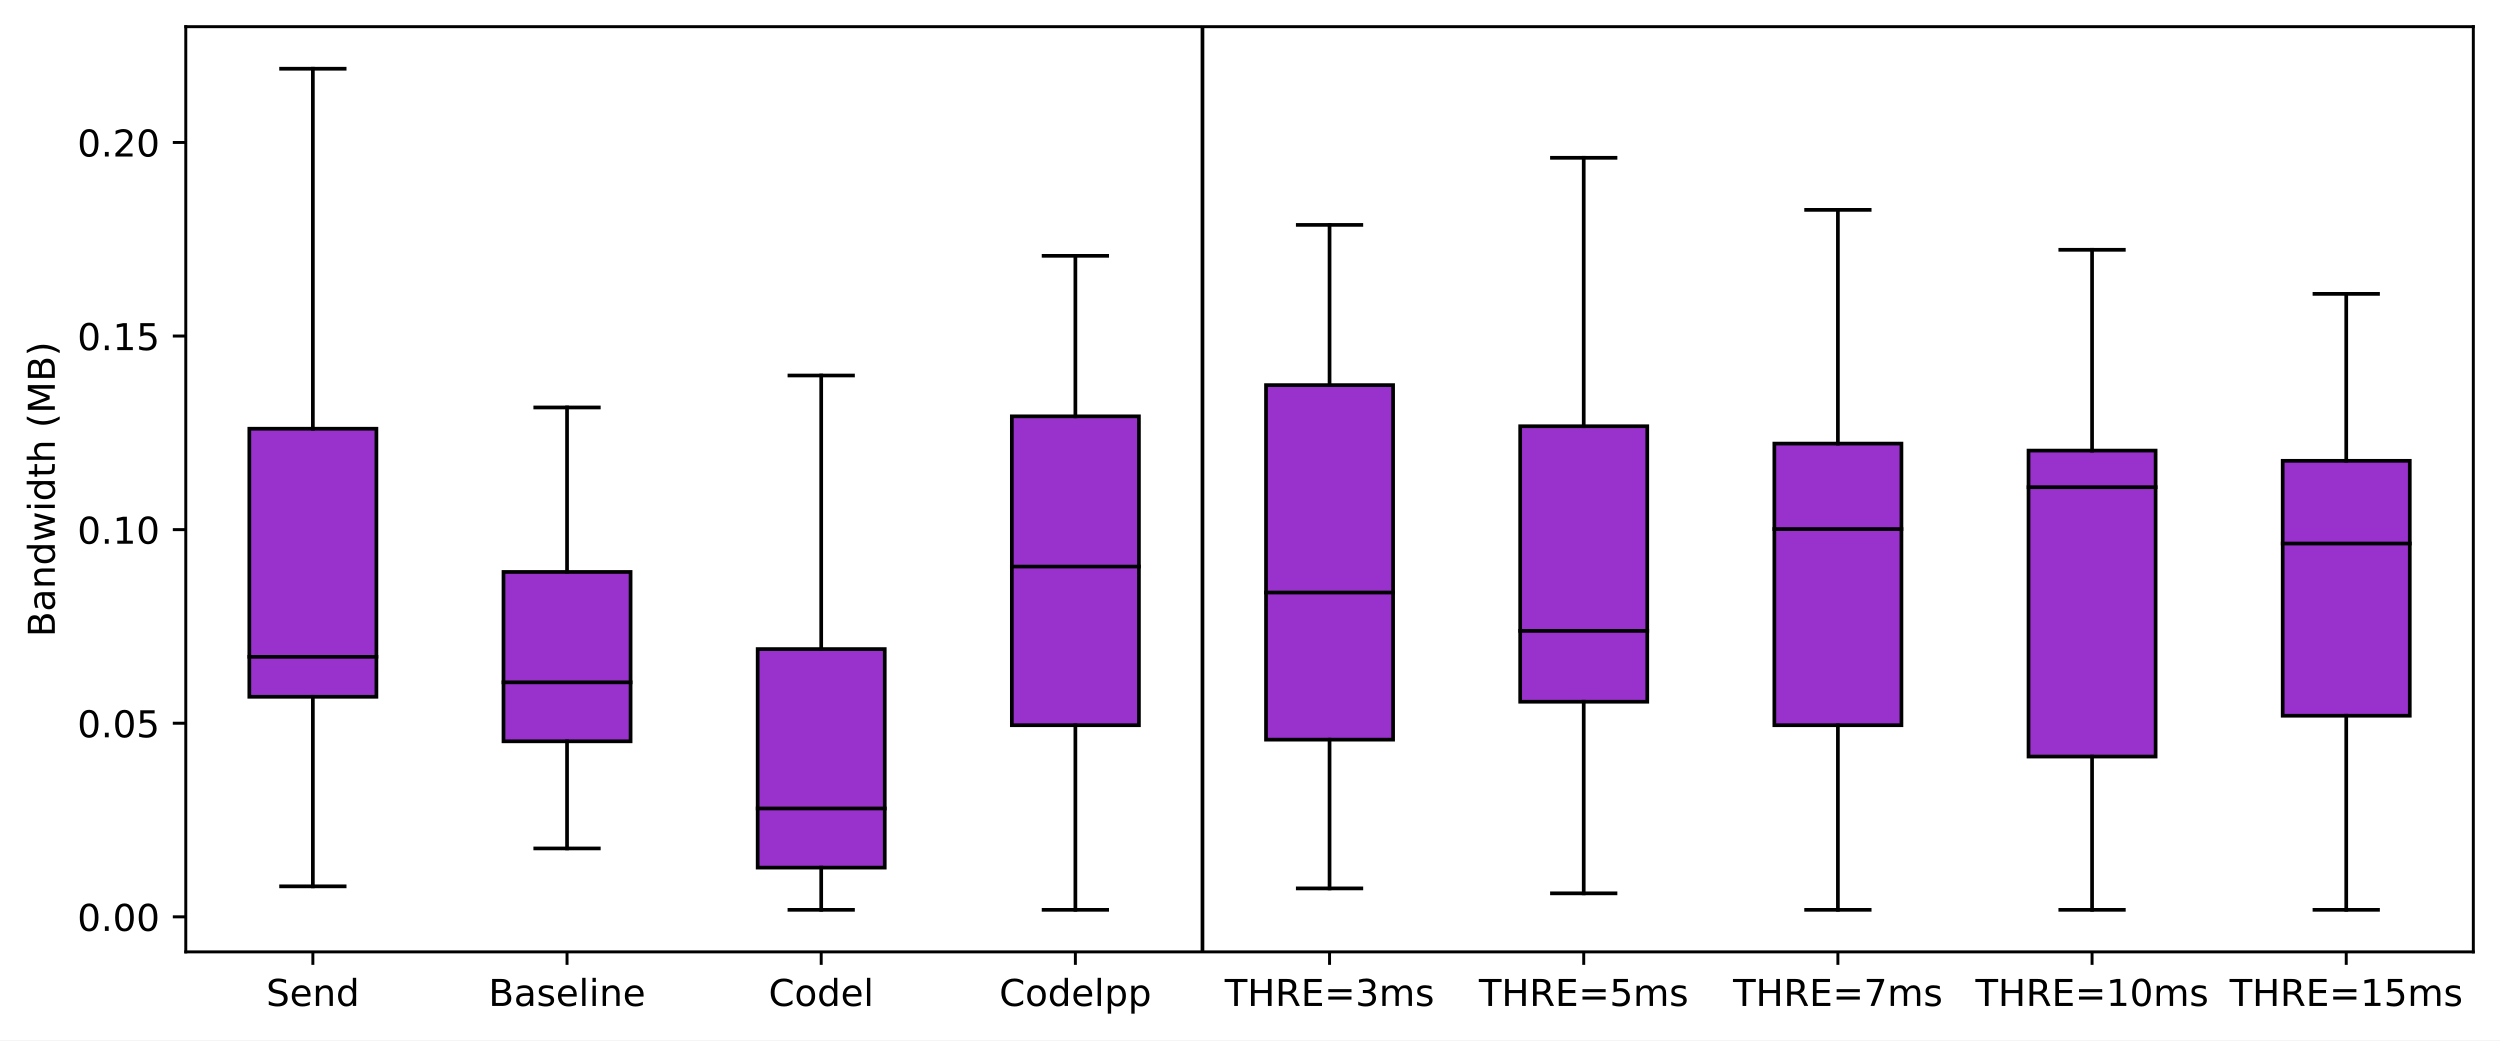
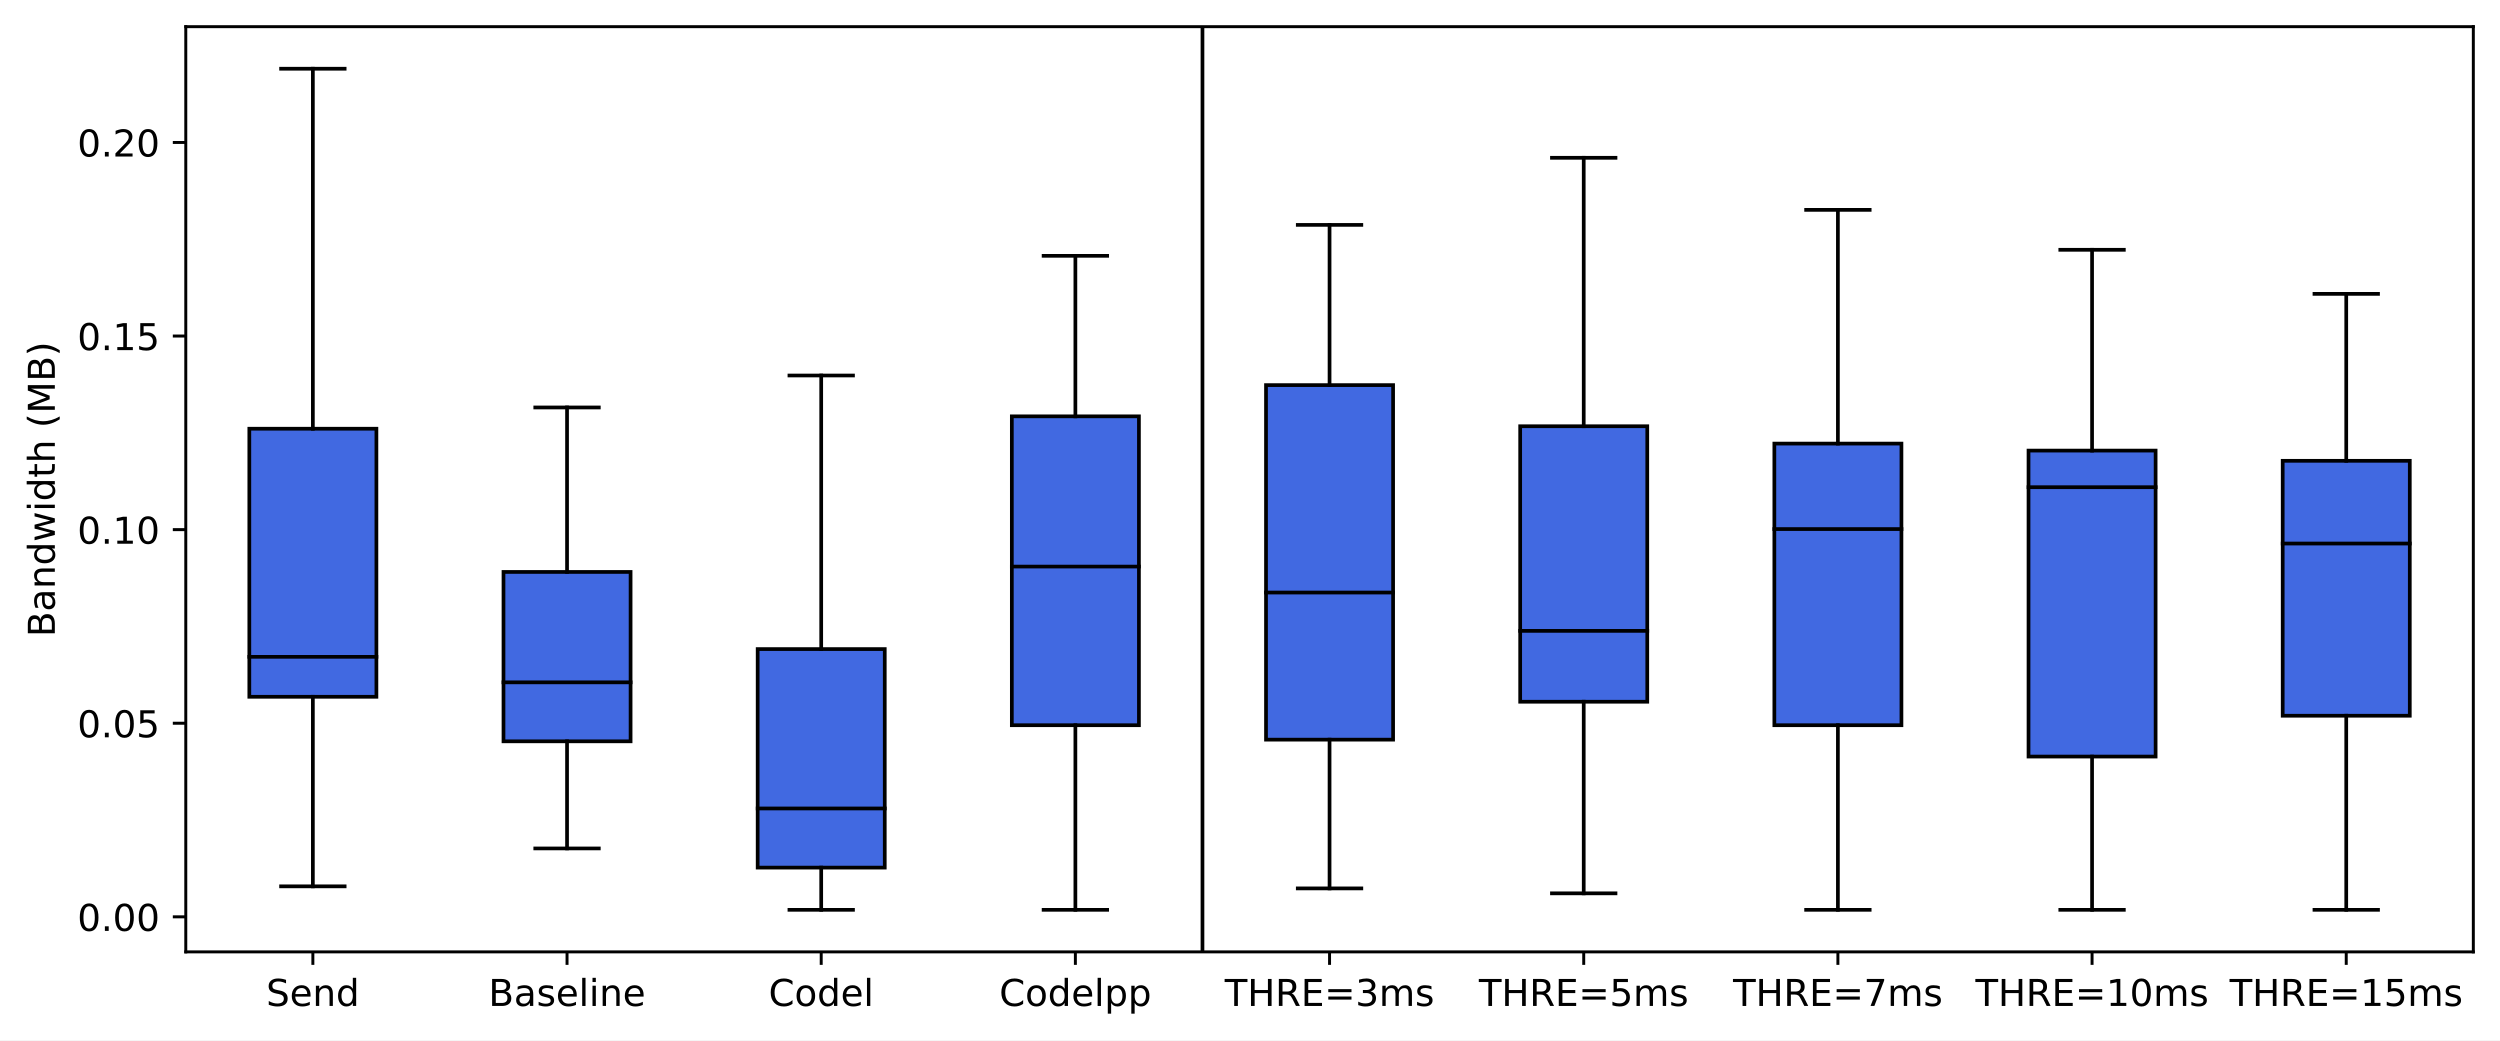
<svg xmlns="http://www.w3.org/2000/svg" xmlns:xlink="http://www.w3.org/1999/xlink" width="674.775pt" height="280.8pt" viewBox="0 0 674.775 280.8" version="1.1">
  <defs>
    <style type="text/css">*{stroke-linejoin: round; stroke-linecap: butt}</style>
  </defs>
  <g id="figure_1">
    <g id="patch_1">
      <path d="M 0 280.8  L 674.775 280.8  L 674.775 0  L 0 0  z " style="fill: #ffffff" />
    </g>
    <g id="axes_1">
      <g id="patch_2">
        <path d="M 50.144 256.922  L 667.575 256.922  L 667.575 7.2  L 50.144 7.2  z " style="fill: #ffffff" />
      </g>
      <g id="matplotlib.axis_1">
        <g id="xtick_1">
          <g id="line2d_1">
            <defs>
-               <path id="mb86f14f10e" d="M 0 0  L 0 3.5  " style="stroke: #000000; stroke-width: 0.8" />
+               <path id="mc6da8f4e21" d="M 0 0  L 0 3.5  " style="stroke: #000000; stroke-width: 0.8" />
            </defs>
            <g>
-               <use xlink:href="#mb86f14f10e" x="84.445" y="256.922" style="stroke: #000000; stroke-width: 0.8" />
+               <use xlink:href="#mc6da8f4e21" x="84.445" y="256.922" style="stroke: #000000; stroke-width: 0.8" />
            </g>
          </g>
          <g id="text_1">
            <g transform="translate(71.85174 271.5203) scale(0.1 -0.1)">
              <defs>
                <path id="DejaVuSans-53" d="M 3425 4513  L 3425 3897  Q 3066 4069 2747 4153  Q 2428 4238 2131 4238  Q 1616 4238 1336 4038  Q 1056 3838 1056 3469  Q 1056 3159 1242 3001  Q 1428 2844 1947 2747  L 2328 2669  Q 3034 2534 3370 2195  Q 3706 1856 3706 1288  Q 3706 609 3251 259  Q 2797 -91 1919 -91  Q 1588 -91 1214 -16  Q 841 59 441 206  L 441 856  Q 825 641 1194 531  Q 1563 422 1919 422  Q 2459 422 2753 634  Q 3047 847 3047 1241  Q 3047 1584 2836 1778  Q 2625 1972 2144 2069  L 1759 2144  Q 1053 2284 737 2584  Q 422 2884 422 3419  Q 422 4038 858 4394  Q 1294 4750 2059 4750  Q 2388 4750 2728 4690  Q 3069 4631 3425 4513  z " transform="scale(0.015625)" />
                <path id="DejaVuSans-65" d="M 3597 1894  L 3597 1613  L 953 1613  Q 991 1019 1311 708  Q 1631 397 2203 397  Q 2534 397 2845 478  Q 3156 559 3463 722  L 3463 178  Q 3153 47 2828 -22  Q 2503 -91 2169 -91  Q 1331 -91 842 396  Q 353 884 353 1716  Q 353 2575 817 3079  Q 1281 3584 2069 3584  Q 2775 3584 3186 3129  Q 3597 2675 3597 1894  z M 3022 2063  Q 3016 2534 2758 2815  Q 2500 3097 2075 3097  Q 1594 3097 1305 2825  Q 1016 2553 972 2059  L 3022 2063  z " transform="scale(0.015625)" />
                <path id="DejaVuSans-6e" d="M 3513 2113  L 3513 0  L 2938 0  L 2938 2094  Q 2938 2591 2744 2837  Q 2550 3084 2163 3084  Q 1697 3084 1428 2787  Q 1159 2491 1159 1978  L 1159 0  L 581 0  L 581 3500  L 1159 3500  L 1159 2956  Q 1366 3272 1645 3428  Q 1925 3584 2291 3584  Q 2894 3584 3203 3211  Q 3513 2838 3513 2113  z " transform="scale(0.015625)" />
                <path id="DejaVuSans-64" d="M 2906 2969  L 2906 4863  L 3481 4863  L 3481 0  L 2906 0  L 2906 525  Q 2725 213 2448 61  Q 2172 -91 1784 -91  Q 1150 -91 751 415  Q 353 922 353 1747  Q 353 2572 751 3078  Q 1150 3584 1784 3584  Q 2172 3584 2448 3432  Q 2725 3281 2906 2969  z M 947 1747  Q 947 1113 1208 752  Q 1469 391 1925 391  Q 2381 391 2643 752  Q 2906 1113 2906 1747  Q 2906 2381 2643 2742  Q 2381 3103 1925 3103  Q 1469 3103 1208 2742  Q 947 2381 947 1747  z " transform="scale(0.015625)" />
              </defs>
              <use xlink:href="#DejaVuSans-53" />
              <use xlink:href="#DejaVuSans-65" x="63.477" />
              <use xlink:href="#DejaVuSans-6e" x="125" />
              <use xlink:href="#DejaVuSans-64" x="188.379" />
            </g>
          </g>
        </g>
        <g id="xtick_2">
          <g id="line2d_2">
            <g>
-               <use xlink:href="#mb86f14f10e" x="153.049" y="256.922" style="stroke: #000000; stroke-width: 0.8" />
+               <use xlink:href="#mc6da8f4e21" x="153.049" y="256.922" style="stroke: #000000; stroke-width: 0.8" />
            </g>
          </g>
          <g id="text_2">
            <g transform="translate(131.8497 271.5203) scale(0.1 -0.1)">
              <defs>
                <path id="DejaVuSans-42" d="M 1259 2228  L 1259 519  L 2272 519  Q 2781 519 3026 730  Q 3272 941 3272 1375  Q 3272 1813 3026 2020  Q 2781 2228 2272 2228  L 1259 2228  z M 1259 4147  L 1259 2741  L 2194 2741  Q 2656 2741 2882 2914  Q 3109 3088 3109 3444  Q 3109 3797 2882 3972  Q 2656 4147 2194 4147  L 1259 4147  z M 628 4666  L 2241 4666  Q 2963 4666 3353 4366  Q 3744 4066 3744 3513  Q 3744 3084 3544 2831  Q 3344 2578 2956 2516  Q 3422 2416 3680 2098  Q 3938 1781 3938 1306  Q 3938 681 3513 340  Q 3088 0 2303 0  L 628 0  L 628 4666  z " transform="scale(0.015625)" />
                <path id="DejaVuSans-61" d="M 2194 1759  Q 1497 1759 1228 1600  Q 959 1441 959 1056  Q 959 750 1161 570  Q 1363 391 1709 391  Q 2188 391 2477 730  Q 2766 1069 2766 1631  L 2766 1759  L 2194 1759  z M 3341 1997  L 3341 0  L 2766 0  L 2766 531  Q 2569 213 2275 61  Q 1981 -91 1556 -91  Q 1019 -91 701 211  Q 384 513 384 1019  Q 384 1609 779 1909  Q 1175 2209 1959 2209  L 2766 2209  L 2766 2266  Q 2766 2663 2505 2880  Q 2244 3097 1772 3097  Q 1472 3097 1187 3025  Q 903 2953 641 2809  L 641 3341  Q 956 3463 1253 3523  Q 1550 3584 1831 3584  Q 2591 3584 2966 3190  Q 3341 2797 3341 1997  z " transform="scale(0.015625)" />
                <path id="DejaVuSans-73" d="M 2834 3397  L 2834 2853  Q 2591 2978 2328 3040  Q 2066 3103 1784 3103  Q 1356 3103 1142 2972  Q 928 2841 928 2578  Q 928 2378 1081 2264  Q 1234 2150 1697 2047  L 1894 2003  Q 2506 1872 2764 1633  Q 3022 1394 3022 966  Q 3022 478 2636 193  Q 2250 -91 1575 -91  Q 1294 -91 989 -36  Q 684 19 347 128  L 347 722  Q 666 556 975 473  Q 1284 391 1588 391  Q 1994 391 2212 530  Q 2431 669 2431 922  Q 2431 1156 2273 1281  Q 2116 1406 1581 1522  L 1381 1569  Q 847 1681 609 1914  Q 372 2147 372 2553  Q 372 3047 722 3315  Q 1072 3584 1716 3584  Q 2034 3584 2315 3537  Q 2597 3491 2834 3397  z " transform="scale(0.015625)" />
                <path id="DejaVuSans-6c" d="M 603 4863  L 1178 4863  L 1178 0  L 603 0  L 603 4863  z " transform="scale(0.015625)" />
                <path id="DejaVuSans-69" d="M 603 3500  L 1178 3500  L 1178 0  L 603 0  L 603 3500  z M 603 4863  L 1178 4863  L 1178 4134  L 603 4134  L 603 4863  z " transform="scale(0.015625)" />
              </defs>
              <use xlink:href="#DejaVuSans-42" />
              <use xlink:href="#DejaVuSans-61" x="68.604" />
              <use xlink:href="#DejaVuSans-73" x="129.883" />
              <use xlink:href="#DejaVuSans-65" x="181.982" />
              <use xlink:href="#DejaVuSans-6c" x="243.506" />
              <use xlink:href="#DejaVuSans-69" x="271.289" />
              <use xlink:href="#DejaVuSans-6e" x="299.072" />
              <use xlink:href="#DejaVuSans-65" x="362.451" />
            </g>
          </g>
        </g>
        <g id="xtick_3">
          <g id="line2d_3">
            <g>
-               <use xlink:href="#mb86f14f10e" x="221.652" y="256.922" style="stroke: #000000; stroke-width: 0.8" />
+               <use xlink:href="#mc6da8f4e21" x="221.652" y="256.922" style="stroke: #000000; stroke-width: 0.8" />
            </g>
          </g>
          <g id="text_3">
            <g transform="translate(207.4618 271.5203) scale(0.1 -0.1)">
              <defs>
                <path id="DejaVuSans-43" d="M 4122 4306  L 4122 3641  Q 3803 3938 3442 4084  Q 3081 4231 2675 4231  Q 1875 4231 1450 3742  Q 1025 3253 1025 2328  Q 1025 1406 1450 917  Q 1875 428 2675 428  Q 3081 428 3442 575  Q 3803 722 4122 1019  L 4122 359  Q 3791 134 3420 21  Q 3050 -91 2638 -91  Q 1578 -91 968 557  Q 359 1206 359 2328  Q 359 3453 968 4101  Q 1578 4750 2638 4750  Q 3056 4750 3426 4639  Q 3797 4528 4122 4306  z " transform="scale(0.015625)" />
                <path id="DejaVuSans-6f" d="M 1959 3097  Q 1497 3097 1228 2736  Q 959 2375 959 1747  Q 959 1119 1226 758  Q 1494 397 1959 397  Q 2419 397 2687 759  Q 2956 1122 2956 1747  Q 2956 2369 2687 2733  Q 2419 3097 1959 3097  z M 1959 3584  Q 2709 3584 3137 3096  Q 3566 2609 3566 1747  Q 3566 888 3137 398  Q 2709 -91 1959 -91  Q 1206 -91 779 398  Q 353 888 353 1747  Q 353 2609 779 3096  Q 1206 3584 1959 3584  z " transform="scale(0.015625)" />
              </defs>
              <use xlink:href="#DejaVuSans-43" />
              <use xlink:href="#DejaVuSans-6f" x="69.824" />
              <use xlink:href="#DejaVuSans-64" x="131.006" />
              <use xlink:href="#DejaVuSans-65" x="194.482" />
              <use xlink:href="#DejaVuSans-6c" x="256.006" />
            </g>
          </g>
        </g>
        <g id="xtick_4">
          <g id="line2d_4">
            <g>
-               <use xlink:href="#mb86f14f10e" x="290.256" y="256.922" style="stroke: #000000; stroke-width: 0.8" />
+               <use xlink:href="#mc6da8f4e21" x="290.256" y="256.922" style="stroke: #000000; stroke-width: 0.8" />
            </g>
          </g>
          <g id="text_4">
            <g transform="translate(269.7168 271.5203) scale(0.1 -0.1)">
              <defs>
                <path id="DejaVuSans-70" d="M 1159 525  L 1159 -1331  L 581 -1331  L 581 3500  L 1159 3500  L 1159 2969  Q 1341 3281 1617 3432  Q 1894 3584 2278 3584  Q 2916 3584 3314 3078  Q 3713 2572 3713 1747  Q 3713 922 3314 415  Q 2916 -91 2278 -91  Q 1894 -91 1617 61  Q 1341 213 1159 525  z M 3116 1747  Q 3116 2381 2855 2742  Q 2594 3103 2138 3103  Q 1681 3103 1420 2742  Q 1159 2381 1159 1747  Q 1159 1113 1420 752  Q 1681 391 2138 391  Q 2594 391 2855 752  Q 3116 1113 3116 1747  z " transform="scale(0.015625)" />
              </defs>
              <use xlink:href="#DejaVuSans-43" />
              <use xlink:href="#DejaVuSans-6f" x="69.824" />
              <use xlink:href="#DejaVuSans-64" x="131.006" />
              <use xlink:href="#DejaVuSans-65" x="194.482" />
              <use xlink:href="#DejaVuSans-6c" x="256.006" />
              <use xlink:href="#DejaVuSans-70" x="283.789" />
              <use xlink:href="#DejaVuSans-70" x="347.266" />
            </g>
          </g>
        </g>
        <g id="xtick_5">
          <g id="line2d_5">
            <g>
-               <use xlink:href="#mb86f14f10e" x="358.859" y="256.922" style="stroke: #000000; stroke-width: 0.8" />
+               <use xlink:href="#mc6da8f4e21" x="358.859" y="256.922" style="stroke: #000000; stroke-width: 0.8" />
            </g>
          </g>
          <g id="text_5">
            <g transform="translate(330.5656 271.5203) scale(0.1 -0.1)">
              <defs>
                <path id="DejaVuSans-54" d="M -19 4666  L 3928 4666  L 3928 4134  L 2272 4134  L 2272 0  L 1638 0  L 1638 4134  L -19 4134  L -19 4666  z " transform="scale(0.015625)" />
                <path id="DejaVuSans-48" d="M 628 4666  L 1259 4666  L 1259 2753  L 3553 2753  L 3553 4666  L 4184 4666  L 4184 0  L 3553 0  L 3553 2222  L 1259 2222  L 1259 0  L 628 0  L 628 4666  z " transform="scale(0.015625)" />
                <path id="DejaVuSans-52" d="M 2841 2188  Q 3044 2119 3236 1894  Q 3428 1669 3622 1275  L 4263 0  L 3584 0  L 2988 1197  Q 2756 1666 2539 1819  Q 2322 1972 1947 1972  L 1259 1972  L 1259 0  L 628 0  L 628 4666  L 2053 4666  Q 2853 4666 3247 4331  Q 3641 3997 3641 3322  Q 3641 2881 3436 2590  Q 3231 2300 2841 2188  z M 1259 4147  L 1259 2491  L 2053 2491  Q 2509 2491 2742 2702  Q 2975 2913 2975 3322  Q 2975 3731 2742 3939  Q 2509 4147 2053 4147  L 1259 4147  z " transform="scale(0.015625)" />
                <path id="DejaVuSans-45" d="M 628 4666  L 3578 4666  L 3578 4134  L 1259 4134  L 1259 2753  L 3481 2753  L 3481 2222  L 1259 2222  L 1259 531  L 3634 531  L 3634 0  L 628 0  L 628 4666  z " transform="scale(0.015625)" />
                <path id="DejaVuSans-3d" d="M 678 2906  L 4684 2906  L 4684 2381  L 678 2381  L 678 2906  z M 678 1631  L 4684 1631  L 4684 1100  L 678 1100  L 678 1631  z " transform="scale(0.015625)" />
                <path id="DejaVuSans-33" d="M 2597 2516  Q 3050 2419 3304 2112  Q 3559 1806 3559 1356  Q 3559 666 3084 287  Q 2609 -91 1734 -91  Q 1441 -91 1130 -33  Q 819 25 488 141  L 488 750  Q 750 597 1062 519  Q 1375 441 1716 441  Q 2309 441 2620 675  Q 2931 909 2931 1356  Q 2931 1769 2642 2001  Q 2353 2234 1838 2234  L 1294 2234  L 1294 2753  L 1863 2753  Q 2328 2753 2575 2939  Q 2822 3125 2822 3475  Q 2822 3834 2567 4026  Q 2313 4219 1838 4219  Q 1578 4219 1281 4162  Q 984 4106 628 3988  L 628 4550  Q 988 4650 1302 4700  Q 1616 4750 1894 4750  Q 2613 4750 3031 4423  Q 3450 4097 3450 3541  Q 3450 3153 3228 2886  Q 3006 2619 2597 2516  z " transform="scale(0.015625)" />
                <path id="DejaVuSans-6d" d="M 3328 2828  Q 3544 3216 3844 3400  Q 4144 3584 4550 3584  Q 5097 3584 5394 3201  Q 5691 2819 5691 2113  L 5691 0  L 5113 0  L 5113 2094  Q 5113 2597 4934 2840  Q 4756 3084 4391 3084  Q 3944 3084 3684 2787  Q 3425 2491 3425 1978  L 3425 0  L 2847 0  L 2847 2094  Q 2847 2600 2669 2842  Q 2491 3084 2119 3084  Q 1678 3084 1418 2786  Q 1159 2488 1159 1978  L 1159 0  L 581 0  L 581 3500  L 1159 3500  L 1159 2956  Q 1356 3278 1631 3431  Q 1906 3584 2284 3584  Q 2666 3584 2933 3390  Q 3200 3197 3328 2828  z " transform="scale(0.015625)" />
              </defs>
              <use xlink:href="#DejaVuSans-54" />
              <use xlink:href="#DejaVuSans-48" x="61.084" />
              <use xlink:href="#DejaVuSans-52" x="136.279" />
              <use xlink:href="#DejaVuSans-45" x="205.762" />
              <use xlink:href="#DejaVuSans-3d" x="268.945" />
              <use xlink:href="#DejaVuSans-33" x="352.734" />
              <use xlink:href="#DejaVuSans-6d" x="416.357" />
              <use xlink:href="#DejaVuSans-73" x="513.77" />
            </g>
          </g>
        </g>
        <g id="xtick_6">
          <g id="line2d_6">
            <g>
-               <use xlink:href="#mb86f14f10e" x="427.463" y="256.922" style="stroke: #000000; stroke-width: 0.8" />
+               <use xlink:href="#mc6da8f4e21" x="427.463" y="256.922" style="stroke: #000000; stroke-width: 0.8" />
            </g>
          </g>
          <g id="text_6">
            <g transform="translate(399.1691 271.5203) scale(0.1 -0.1)">
              <defs>
                <path id="DejaVuSans-35" d="M 691 4666  L 3169 4666  L 3169 4134  L 1269 4134  L 1269 2991  Q 1406 3038 1543 3061  Q 1681 3084 1819 3084  Q 2600 3084 3056 2656  Q 3513 2228 3513 1497  Q 3513 744 3044 326  Q 2575 -91 1722 -91  Q 1428 -91 1123 -41  Q 819 9 494 109  L 494 744  Q 775 591 1075 516  Q 1375 441 1709 441  Q 2250 441 2565 725  Q 2881 1009 2881 1497  Q 2881 1984 2565 2268  Q 2250 2553 1709 2553  Q 1456 2553 1204 2497  Q 953 2441 691 2322  L 691 4666  z " transform="scale(0.015625)" />
              </defs>
              <use xlink:href="#DejaVuSans-54" />
              <use xlink:href="#DejaVuSans-48" x="61.084" />
              <use xlink:href="#DejaVuSans-52" x="136.279" />
              <use xlink:href="#DejaVuSans-45" x="205.762" />
              <use xlink:href="#DejaVuSans-3d" x="268.945" />
              <use xlink:href="#DejaVuSans-35" x="352.734" />
              <use xlink:href="#DejaVuSans-6d" x="416.357" />
              <use xlink:href="#DejaVuSans-73" x="513.77" />
            </g>
          </g>
        </g>
        <g id="xtick_7">
          <g id="line2d_7">
            <g>
-               <use xlink:href="#mb86f14f10e" x="496.066" y="256.922" style="stroke: #000000; stroke-width: 0.8" />
+               <use xlink:href="#mc6da8f4e21" x="496.066" y="256.922" style="stroke: #000000; stroke-width: 0.8" />
            </g>
          </g>
          <g id="text_7">
            <g transform="translate(467.7726 271.5203) scale(0.1 -0.1)">
              <defs>
                <path id="DejaVuSans-37" d="M 525 4666  L 3525 4666  L 3525 4397  L 1831 0  L 1172 0  L 2766 4134  L 525 4134  L 525 4666  z " transform="scale(0.015625)" />
              </defs>
              <use xlink:href="#DejaVuSans-54" />
              <use xlink:href="#DejaVuSans-48" x="61.084" />
              <use xlink:href="#DejaVuSans-52" x="136.279" />
              <use xlink:href="#DejaVuSans-45" x="205.762" />
              <use xlink:href="#DejaVuSans-3d" x="268.945" />
              <use xlink:href="#DejaVuSans-37" x="352.734" />
              <use xlink:href="#DejaVuSans-6d" x="416.357" />
              <use xlink:href="#DejaVuSans-73" x="513.77" />
            </g>
          </g>
        </g>
        <g id="xtick_8">
          <g id="line2d_8">
            <g>
-               <use xlink:href="#mb86f14f10e" x="564.67" y="256.922" style="stroke: #000000; stroke-width: 0.8" />
+               <use xlink:href="#mc6da8f4e21" x="564.67" y="256.922" style="stroke: #000000; stroke-width: 0.8" />
            </g>
          </g>
          <g id="text_8">
            <g transform="translate(533.1948 271.5203) scale(0.1 -0.1)">
              <defs>
                <path id="DejaVuSans-31" d="M 794 531  L 1825 531  L 1825 4091  L 703 3866  L 703 4441  L 1819 4666  L 2450 4666  L 2450 531  L 3481 531  L 3481 0  L 794 0  L 794 531  z " transform="scale(0.015625)" />
                <path id="DejaVuSans-30" d="M 2034 4250  Q 1547 4250 1301 3770  Q 1056 3291 1056 2328  Q 1056 1369 1301 889  Q 1547 409 2034 409  Q 2525 409 2770 889  Q 3016 1369 3016 2328  Q 3016 3291 2770 3770  Q 2525 4250 2034 4250  z M 2034 4750  Q 2819 4750 3233 4129  Q 3647 3509 3647 2328  Q 3647 1150 3233 529  Q 2819 -91 2034 -91  Q 1250 -91 836 529  Q 422 1150 422 2328  Q 422 3509 836 4129  Q 1250 4750 2034 4750  z " transform="scale(0.015625)" />
              </defs>
              <use xlink:href="#DejaVuSans-54" />
              <use xlink:href="#DejaVuSans-48" x="61.084" />
              <use xlink:href="#DejaVuSans-52" x="136.279" />
              <use xlink:href="#DejaVuSans-45" x="205.762" />
              <use xlink:href="#DejaVuSans-3d" x="268.945" />
              <use xlink:href="#DejaVuSans-31" x="352.734" />
              <use xlink:href="#DejaVuSans-30" x="416.357" />
              <use xlink:href="#DejaVuSans-6d" x="479.98" />
              <use xlink:href="#DejaVuSans-73" x="577.393" />
            </g>
          </g>
        </g>
        <g id="xtick_9">
          <g id="line2d_9">
            <g>
-               <use xlink:href="#mb86f14f10e" x="633.273" y="256.922" style="stroke: #000000; stroke-width: 0.8" />
+               <use xlink:href="#mc6da8f4e21" x="633.273" y="256.922" style="stroke: #000000; stroke-width: 0.8" />
            </g>
          </g>
          <g id="text_9">
            <g transform="translate(601.7983 271.5203) scale(0.1 -0.1)">
              <use xlink:href="#DejaVuSans-54" />
              <use xlink:href="#DejaVuSans-48" x="61.084" />
              <use xlink:href="#DejaVuSans-52" x="136.279" />
              <use xlink:href="#DejaVuSans-45" x="205.762" />
              <use xlink:href="#DejaVuSans-3d" x="268.945" />
              <use xlink:href="#DejaVuSans-31" x="352.734" />
              <use xlink:href="#DejaVuSans-35" x="416.357" />
              <use xlink:href="#DejaVuSans-6d" x="479.98" />
              <use xlink:href="#DejaVuSans-73" x="577.393" />
            </g>
          </g>
        </g>
      </g>
      <g id="matplotlib.axis_2">
        <g id="ytick_1">
          <g id="line2d_10">
            <defs>
-               <path id="mc72461912f" d="M 0 0  L -3.5 0  " style="stroke: #000000; stroke-width: 0.8" />
+               <path id="m83c470b4fa" d="M 0 0  L -3.5 0  " style="stroke: #000000; stroke-width: 0.8" />
            </defs>
            <g>
-               <use xlink:href="#mc72461912f" x="50.144" y="247.46" style="stroke: #000000; stroke-width: 0.8" />
+               <use xlink:href="#m83c470b4fa" x="50.144" y="247.46" style="stroke: #000000; stroke-width: 0.8" />
            </g>
          </g>
          <g id="text_10">
            <g transform="translate(20.87813 251.2596) scale(0.1 -0.1)">
              <defs>
                <path id="DejaVuSans-2e" d="M 684 794  L 1344 794  L 1344 0  L 684 0  L 684 794  z " transform="scale(0.015625)" />
              </defs>
              <use xlink:href="#DejaVuSans-30" />
              <use xlink:href="#DejaVuSans-2e" x="63.623" />
              <use xlink:href="#DejaVuSans-30" x="95.41" />
              <use xlink:href="#DejaVuSans-30" x="159.033" />
            </g>
          </g>
        </g>
        <g id="ytick_2">
          <g id="line2d_11">
            <g>
-               <use xlink:href="#mc72461912f" x="50.144" y="195.207" style="stroke: #000000; stroke-width: 0.8" />
+               <use xlink:href="#m83c470b4fa" x="50.144" y="195.207" style="stroke: #000000; stroke-width: 0.8" />
            </g>
          </g>
          <g id="text_11">
            <g transform="translate(20.87813 199.0067) scale(0.1 -0.1)">
              <use xlink:href="#DejaVuSans-30" />
              <use xlink:href="#DejaVuSans-2e" x="63.623" />
              <use xlink:href="#DejaVuSans-30" x="95.41" />
              <use xlink:href="#DejaVuSans-35" x="159.033" />
            </g>
          </g>
        </g>
        <g id="ytick_3">
          <g id="line2d_12">
            <g>
-               <use xlink:href="#mc72461912f" x="50.144" y="142.955" style="stroke: #000000; stroke-width: 0.8" />
+               <use xlink:href="#m83c470b4fa" x="50.144" y="142.955" style="stroke: #000000; stroke-width: 0.8" />
            </g>
          </g>
          <g id="text_12">
            <g transform="translate(20.87813 146.7538) scale(0.1 -0.1)">
              <use xlink:href="#DejaVuSans-30" />
              <use xlink:href="#DejaVuSans-2e" x="63.623" />
              <use xlink:href="#DejaVuSans-31" x="95.41" />
              <use xlink:href="#DejaVuSans-30" x="159.033" />
            </g>
          </g>
        </g>
        <g id="ytick_4">
          <g id="line2d_13">
            <g>
-               <use xlink:href="#mc72461912f" x="50.144" y="90.702" style="stroke: #000000; stroke-width: 0.8" />
+               <use xlink:href="#m83c470b4fa" x="50.144" y="90.702" style="stroke: #000000; stroke-width: 0.8" />
            </g>
          </g>
          <g id="text_13">
            <g transform="translate(20.87813 94.50097) scale(0.1 -0.1)">
              <use xlink:href="#DejaVuSans-30" />
              <use xlink:href="#DejaVuSans-2e" x="63.623" />
              <use xlink:href="#DejaVuSans-31" x="95.41" />
              <use xlink:href="#DejaVuSans-35" x="159.033" />
            </g>
          </g>
        </g>
        <g id="ytick_5">
          <g id="line2d_14">
            <g>
-               <use xlink:href="#mc72461912f" x="50.144" y="38.449" style="stroke: #000000; stroke-width: 0.8" />
+               <use xlink:href="#m83c470b4fa" x="50.144" y="38.449" style="stroke: #000000; stroke-width: 0.8" />
            </g>
          </g>
          <g id="text_14">
            <g transform="translate(20.87813 42.2481) scale(0.1 -0.1)">
              <defs>
                <path id="DejaVuSans-32" d="M 1228 531  L 3431 531  L 3431 0  L 469 0  L 469 531  Q 828 903 1448 1529  Q 2069 2156 2228 2338  Q 2531 2678 2651 2914  Q 2772 3150 2772 3378  Q 2772 3750 2511 3984  Q 2250 4219 1831 4219  Q 1534 4219 1204 4116  Q 875 4013 500 3803  L 500 4441  Q 881 4594 1212 4672  Q 1544 4750 1819 4750  Q 2544 4750 2975 4387  Q 3406 4025 3406 3419  Q 3406 3131 3298 2873  Q 3191 2616 2906 2266  Q 2828 2175 2409 1742  Q 1991 1309 1228 531  z " transform="scale(0.015625)" />
              </defs>
              <use xlink:href="#DejaVuSans-30" />
              <use xlink:href="#DejaVuSans-2e" x="63.623" />
              <use xlink:href="#DejaVuSans-32" x="95.41" />
              <use xlink:href="#DejaVuSans-30" x="159.033" />
            </g>
          </g>
        </g>
        <g id="text_15">
          <g transform="translate(14.79844 171.9148) rotate(-90) scale(0.1 -0.1)">
            <defs>
              <path id="DejaVuSans-77" d="M 269 3500  L 844 3500  L 1563 769  L 2278 3500  L 2956 3500  L 3675 769  L 4391 3500  L 4966 3500  L 4050 0  L 3372 0  L 2619 2869  L 1863 0  L 1184 0  L 269 3500  z " transform="scale(0.015625)" />
              <path id="DejaVuSans-74" d="M 1172 4494  L 1172 3500  L 2356 3500  L 2356 3053  L 1172 3053  L 1172 1153  Q 1172 725 1289 603  Q 1406 481 1766 481  L 2356 481  L 2356 0  L 1766 0  Q 1100 0 847 248  Q 594 497 594 1153  L 594 3053  L 172 3053  L 172 3500  L 594 3500  L 594 4494  L 1172 4494  z " transform="scale(0.015625)" />
              <path id="DejaVuSans-68" d="M 3513 2113  L 3513 0  L 2938 0  L 2938 2094  Q 2938 2591 2744 2837  Q 2550 3084 2163 3084  Q 1697 3084 1428 2787  Q 1159 2491 1159 1978  L 1159 0  L 581 0  L 581 4863  L 1159 4863  L 1159 2956  Q 1366 3272 1645 3428  Q 1925 3584 2291 3584  Q 2894 3584 3203 3211  Q 3513 2838 3513 2113  z " transform="scale(0.015625)" />
              <path id="DejaVuSans-20" transform="scale(0.015625)" />
              <path id="DejaVuSans-28" d="M 1984 4856  Q 1566 4138 1362 3434  Q 1159 2731 1159 2009  Q 1159 1288 1364 580  Q 1569 -128 1984 -844  L 1484 -844  Q 1016 -109 783 600  Q 550 1309 550 2009  Q 550 2706 781 3412  Q 1013 4119 1484 4856  L 1984 4856  z " transform="scale(0.015625)" />
              <path id="DejaVuSans-4d" d="M 628 4666  L 1569 4666  L 2759 1491  L 3956 4666  L 4897 4666  L 4897 0  L 4281 0  L 4281 4097  L 3078 897  L 2444 897  L 1241 4097  L 1241 0  L 628 0  L 628 4666  z " transform="scale(0.015625)" />
              <path id="DejaVuSans-29" d="M 513 4856  L 1013 4856  Q 1481 4119 1714 3412  Q 1947 2706 1947 2009  Q 1947 1309 1714 600  Q 1481 -109 1013 -844  L 513 -844  Q 928 -128 1133 580  Q 1338 1288 1338 2009  Q 1338 2731 1133 3434  Q 928 4138 513 4856  z " transform="scale(0.015625)" />
            </defs>
            <use xlink:href="#DejaVuSans-42" />
            <use xlink:href="#DejaVuSans-61" x="68.604" />
            <use xlink:href="#DejaVuSans-6e" x="129.883" />
            <use xlink:href="#DejaVuSans-64" x="193.262" />
            <use xlink:href="#DejaVuSans-77" x="256.738" />
            <use xlink:href="#DejaVuSans-69" x="338.525" />
            <use xlink:href="#DejaVuSans-64" x="366.309" />
            <use xlink:href="#DejaVuSans-74" x="429.785" />
            <use xlink:href="#DejaVuSans-68" x="468.994" />
            <use xlink:href="#DejaVuSans-20" x="532.373" />
            <use xlink:href="#DejaVuSans-28" x="564.16" />
            <use xlink:href="#DejaVuSans-4d" x="603.174" />
            <use xlink:href="#DejaVuSans-42" x="689.453" />
            <use xlink:href="#DejaVuSans-29" x="758.057" />
          </g>
        </g>
      </g>
      <g id="patch_3">
-         <path d="M 67.295 188.068  L 101.596 188.068  L 101.596 115.716  L 67.295 115.716  L 67.295 188.068  z " clip-path="url(#p6d97e0a789)" style="fill: #9932cc; stroke: #000000; stroke-linejoin: miter" />
+         <path d="M 67.295 188.068  L 101.596 188.068  L 101.596 115.716  L 67.295 115.716  L 67.295 188.068  z " clip-path="url(#p6832741b86)" style="fill: #4169e1; stroke: #000000; stroke-linejoin: miter" />
      </g>
      <g id="line2d_15">
-         <path d="M 84.445 188.068  L 84.445 239.234  " clip-path="url(#p6d97e0a789)" style="fill: none; stroke: #000000; stroke-linecap: square" />
+         <path d="M 84.445 188.068  L 84.445 239.234  " clip-path="url(#p6832741b86)" style="fill: none; stroke: #000000; stroke-linecap: square" />
      </g>
      <g id="line2d_16">
-         <path d="M 84.445 115.716  L 84.445 18.551  " clip-path="url(#p6d97e0a789)" style="fill: none; stroke: #000000; stroke-linecap: square" />
+         <path d="M 84.445 115.716  L 84.445 18.551  " clip-path="url(#p6832741b86)" style="fill: none; stroke: #000000; stroke-linecap: square" />
      </g>
      <g id="line2d_17">
-         <path d="M 75.87 239.234  L 93.021 239.234  " clip-path="url(#p6d97e0a789)" style="fill: none; stroke: #000000; stroke-linecap: square" />
+         <path d="M 75.87 239.234  L 93.021 239.234  " clip-path="url(#p6832741b86)" style="fill: none; stroke: #000000; stroke-linecap: square" />
      </g>
      <g id="line2d_18">
-         <path d="M 75.87 18.551  L 93.021 18.551  " clip-path="url(#p6d97e0a789)" style="fill: none; stroke: #000000; stroke-linecap: square" />
+         <path d="M 75.87 18.551  L 93.021 18.551  " clip-path="url(#p6832741b86)" style="fill: none; stroke: #000000; stroke-linecap: square" />
      </g>
      <g id="patch_4">
-         <path d="M 135.898 200.09  L 170.2 200.09  L 170.2 154.375  L 135.898 154.375  L 135.898 200.09  z " clip-path="url(#p6d97e0a789)" style="fill: #9932cc; stroke: #000000; stroke-linejoin: miter" />
+         <path d="M 135.898 200.09  L 170.2 200.09  L 170.2 154.375  L 135.898 154.375  L 135.898 200.09  z " clip-path="url(#p6832741b86)" style="fill: #4169e1; stroke: #000000; stroke-linejoin: miter" />
      </g>
      <g id="line2d_19">
-         <path d="M 153.049 200.09  L 153.049 229  " clip-path="url(#p6d97e0a789)" style="fill: none; stroke: #000000; stroke-linecap: square" />
+         <path d="M 153.049 200.09  L 153.049 229  " clip-path="url(#p6832741b86)" style="fill: none; stroke: #000000; stroke-linecap: square" />
      </g>
      <g id="line2d_20">
-         <path d="M 153.049 154.375  L 153.049 109.981  " clip-path="url(#p6d97e0a789)" style="fill: none; stroke: #000000; stroke-linecap: square" />
+         <path d="M 153.049 154.375  L 153.049 109.981  " clip-path="url(#p6832741b86)" style="fill: none; stroke: #000000; stroke-linecap: square" />
      </g>
      <g id="line2d_21">
-         <path d="M 144.474 229  L 161.624 229  " clip-path="url(#p6d97e0a789)" style="fill: none; stroke: #000000; stroke-linecap: square" />
+         <path d="M 144.474 229  L 161.624 229  " clip-path="url(#p6832741b86)" style="fill: none; stroke: #000000; stroke-linecap: square" />
      </g>
      <g id="line2d_22">
-         <path d="M 144.474 109.981  L 161.624 109.981  " clip-path="url(#p6d97e0a789)" style="fill: none; stroke: #000000; stroke-linecap: square" />
+         <path d="M 144.474 109.981  L 161.624 109.981  " clip-path="url(#p6832741b86)" style="fill: none; stroke: #000000; stroke-linecap: square" />
      </g>
      <g id="patch_5">
-         <path d="M 204.502 234.176  L 238.803 234.176  L 238.803 175.193  L 204.502 175.193  L 204.502 234.176  z " clip-path="url(#p6d97e0a789)" style="fill: #9932cc; stroke: #000000; stroke-linejoin: miter" />
+         <path d="M 204.502 234.176  L 238.803 234.176  L 238.803 175.193  L 204.502 175.193  L 204.502 234.176  z " clip-path="url(#p6832741b86)" style="fill: #4169e1; stroke: #000000; stroke-linejoin: miter" />
      </g>
      <g id="line2d_23">
-         <path d="M 221.652 234.176  L 221.652 245.571  " clip-path="url(#p6d97e0a789)" style="fill: none; stroke: #000000; stroke-linecap: square" />
+         <path d="M 221.652 234.176  L 221.652 245.571  " clip-path="url(#p6832741b86)" style="fill: none; stroke: #000000; stroke-linecap: square" />
      </g>
      <g id="line2d_24">
-         <path d="M 221.652 175.193  L 221.652 101.353  " clip-path="url(#p6d97e0a789)" style="fill: none; stroke: #000000; stroke-linecap: square" />
+         <path d="M 221.652 175.193  L 221.652 101.353  " clip-path="url(#p6832741b86)" style="fill: none; stroke: #000000; stroke-linecap: square" />
      </g>
      <g id="line2d_25">
-         <path d="M 213.077 245.571  L 230.228 245.571  " clip-path="url(#p6d97e0a789)" style="fill: none; stroke: #000000; stroke-linecap: square" />
+         <path d="M 213.077 245.571  L 230.228 245.571  " clip-path="url(#p6832741b86)" style="fill: none; stroke: #000000; stroke-linecap: square" />
      </g>
      <g id="line2d_26">
-         <path d="M 213.077 101.353  L 230.228 101.353  " clip-path="url(#p6d97e0a789)" style="fill: none; stroke: #000000; stroke-linecap: square" />
+         <path d="M 213.077 101.353  L 230.228 101.353  " clip-path="url(#p6832741b86)" style="fill: none; stroke: #000000; stroke-linecap: square" />
      </g>
      <g id="patch_6">
-         <path d="M 273.105 195.743  L 307.407 195.743  L 307.407 112.372  L 273.105 112.372  L 273.105 195.743  z " clip-path="url(#p6d97e0a789)" style="fill: #9932cc; stroke: #000000; stroke-linejoin: miter" />
+         <path d="M 273.105 195.743  L 307.407 195.743  L 307.407 112.372  L 273.105 112.372  L 273.105 195.743  z " clip-path="url(#p6832741b86)" style="fill: #4169e1; stroke: #000000; stroke-linejoin: miter" />
      </g>
      <g id="line2d_27">
-         <path d="M 290.256 195.743  L 290.256 245.571  " clip-path="url(#p6d97e0a789)" style="fill: none; stroke: #000000; stroke-linecap: square" />
+         <path d="M 290.256 195.743  L 290.256 245.571  " clip-path="url(#p6832741b86)" style="fill: none; stroke: #000000; stroke-linecap: square" />
      </g>
      <g id="line2d_28">
-         <path d="M 290.256 112.372  L 290.256 69.048  " clip-path="url(#p6d97e0a789)" style="fill: none; stroke: #000000; stroke-linecap: square" />
+         <path d="M 290.256 112.372  L 290.256 69.048  " clip-path="url(#p6832741b86)" style="fill: none; stroke: #000000; stroke-linecap: square" />
      </g>
      <g id="line2d_29">
-         <path d="M 281.68 245.571  L 298.831 245.571  " clip-path="url(#p6d97e0a789)" style="fill: none; stroke: #000000; stroke-linecap: square" />
+         <path d="M 281.68 245.571  L 298.831 245.571  " clip-path="url(#p6832741b86)" style="fill: none; stroke: #000000; stroke-linecap: square" />
      </g>
      <g id="line2d_30">
-         <path d="M 281.68 69.048  L 298.831 69.048  " clip-path="url(#p6d97e0a789)" style="fill: none; stroke: #000000; stroke-linecap: square" />
+         <path d="M 281.68 69.048  L 298.831 69.048  " clip-path="url(#p6832741b86)" style="fill: none; stroke: #000000; stroke-linecap: square" />
      </g>
      <g id="patch_7">
-         <path d="M 341.709 199.639  L 376.01 199.639  L 376.01 103.945  L 341.709 103.945  L 341.709 199.639  z " clip-path="url(#p6d97e0a789)" style="fill: #9932cc; stroke: #000000; stroke-linejoin: miter" />
+         <path d="M 341.709 199.639  L 376.01 199.639  L 376.01 103.945  L 341.709 103.945  L 341.709 199.639  z " clip-path="url(#p6832741b86)" style="fill: #4169e1; stroke: #000000; stroke-linejoin: miter" />
      </g>
      <g id="line2d_31">
-         <path d="M 358.859 199.639  L 358.859 239.785  " clip-path="url(#p6d97e0a789)" style="fill: none; stroke: #000000; stroke-linecap: square" />
+         <path d="M 358.859 199.639  L 358.859 239.785  " clip-path="url(#p6832741b86)" style="fill: none; stroke: #000000; stroke-linecap: square" />
      </g>
      <g id="line2d_32">
-         <path d="M 358.859 103.945  L 358.859 60.704  " clip-path="url(#p6d97e0a789)" style="fill: none; stroke: #000000; stroke-linecap: square" />
+         <path d="M 358.859 103.945  L 358.859 60.704  " clip-path="url(#p6832741b86)" style="fill: none; stroke: #000000; stroke-linecap: square" />
      </g>
      <g id="line2d_33">
-         <path d="M 350.284 239.785  L 367.435 239.785  " clip-path="url(#p6d97e0a789)" style="fill: none; stroke: #000000; stroke-linecap: square" />
+         <path d="M 350.284 239.785  L 367.435 239.785  " clip-path="url(#p6832741b86)" style="fill: none; stroke: #000000; stroke-linecap: square" />
      </g>
      <g id="line2d_34">
-         <path d="M 350.284 60.704  L 367.435 60.704  " clip-path="url(#p6d97e0a789)" style="fill: none; stroke: #000000; stroke-linecap: square" />
+         <path d="M 350.284 60.704  L 367.435 60.704  " clip-path="url(#p6832741b86)" style="fill: none; stroke: #000000; stroke-linecap: square" />
      </g>
      <g id="patch_8">
-         <path d="M 410.312 189.405  L 444.614 189.405  L 444.614 115.047  L 410.312 115.047  L 410.312 189.405  z " clip-path="url(#p6d97e0a789)" style="fill: #9932cc; stroke: #000000; stroke-linejoin: miter" />
+         <path d="M 410.312 189.405  L 444.614 189.405  L 444.614 115.047  L 410.312 115.047  L 410.312 189.405  z " clip-path="url(#p6832741b86)" style="fill: #4169e1; stroke: #000000; stroke-linejoin: miter" />
      </g>
      <g id="line2d_35">
-         <path d="M 427.463 189.405  L 427.463 241.123  " clip-path="url(#p6d97e0a789)" style="fill: none; stroke: #000000; stroke-linecap: square" />
+         <path d="M 427.463 189.405  L 427.463 241.123  " clip-path="url(#p6832741b86)" style="fill: none; stroke: #000000; stroke-linecap: square" />
      </g>
      <g id="line2d_36">
-         <path d="M 427.463 115.047  L 427.463 42.596  " clip-path="url(#p6d97e0a789)" style="fill: none; stroke: #000000; stroke-linecap: square" />
+         <path d="M 427.463 115.047  L 427.463 42.596  " clip-path="url(#p6832741b86)" style="fill: none; stroke: #000000; stroke-linecap: square" />
      </g>
      <g id="line2d_37">
-         <path d="M 418.887 241.123  L 436.038 241.123  " clip-path="url(#p6d97e0a789)" style="fill: none; stroke: #000000; stroke-linecap: square" />
+         <path d="M 418.887 241.123  L 436.038 241.123  " clip-path="url(#p6832741b86)" style="fill: none; stroke: #000000; stroke-linecap: square" />
      </g>
      <g id="line2d_38">
-         <path d="M 418.887 42.596  L 436.038 42.596  " clip-path="url(#p6d97e0a789)" style="fill: none; stroke: #000000; stroke-linecap: square" />
+         <path d="M 418.887 42.596  L 436.038 42.596  " clip-path="url(#p6832741b86)" style="fill: none; stroke: #000000; stroke-linecap: square" />
      </g>
      <g id="patch_9">
-         <path d="M 478.915 195.743  L 513.217 195.743  L 513.217 119.729  L 478.915 119.729  L 478.915 195.743  z " clip-path="url(#p6d97e0a789)" style="fill: #9932cc; stroke: #000000; stroke-linejoin: miter" />
+         <path d="M 478.915 195.743  L 513.217 195.743  L 513.217 119.729  L 478.915 119.729  L 478.915 195.743  z " clip-path="url(#p6832741b86)" style="fill: #4169e1; stroke: #000000; stroke-linejoin: miter" />
      </g>
      <g id="line2d_39">
-         <path d="M 496.066 195.743  L 496.066 245.571  " clip-path="url(#p6d97e0a789)" style="fill: none; stroke: #000000; stroke-linecap: square" />
+         <path d="M 496.066 195.743  L 496.066 245.571  " clip-path="url(#p6832741b86)" style="fill: none; stroke: #000000; stroke-linecap: square" />
      </g>
      <g id="line2d_40">
-         <path d="M 496.066 119.729  L 496.066 56.641  " clip-path="url(#p6d97e0a789)" style="fill: none; stroke: #000000; stroke-linecap: square" />
+         <path d="M 496.066 119.729  L 496.066 56.641  " clip-path="url(#p6832741b86)" style="fill: none; stroke: #000000; stroke-linecap: square" />
      </g>
      <g id="line2d_41">
-         <path d="M 487.491 245.571  L 504.642 245.571  " clip-path="url(#p6d97e0a789)" style="fill: none; stroke: #000000; stroke-linecap: square" />
+         <path d="M 487.491 245.571  L 504.642 245.571  " clip-path="url(#p6832741b86)" style="fill: none; stroke: #000000; stroke-linecap: square" />
      </g>
      <g id="line2d_42">
-         <path d="M 487.491 56.641  L 504.642 56.641  " clip-path="url(#p6d97e0a789)" style="fill: none; stroke: #000000; stroke-linecap: square" />
+         <path d="M 487.491 56.641  L 504.642 56.641  " clip-path="url(#p6832741b86)" style="fill: none; stroke: #000000; stroke-linecap: square" />
      </g>
      <g id="patch_10">
-         <path d="M 547.519 204.203  L 581.821 204.203  L 581.821 121.619  L 547.519 121.619  L 547.519 204.203  z " clip-path="url(#p6d97e0a789)" style="fill: #9932cc; stroke: #000000; stroke-linejoin: miter" />
+         <path d="M 547.519 204.203  L 581.821 204.203  L 581.821 121.619  L 547.519 121.619  L 547.519 204.203  z " clip-path="url(#p6832741b86)" style="fill: #4169e1; stroke: #000000; stroke-linejoin: miter" />
      </g>
      <g id="line2d_43">
-         <path d="M 564.67 204.203  L 564.67 245.571  " clip-path="url(#p6d97e0a789)" style="fill: none; stroke: #000000; stroke-linecap: square" />
+         <path d="M 564.67 204.203  L 564.67 245.571  " clip-path="url(#p6832741b86)" style="fill: none; stroke: #000000; stroke-linecap: square" />
      </g>
      <g id="line2d_44">
-         <path d="M 564.67 121.619  L 564.67 67.426  " clip-path="url(#p6d97e0a789)" style="fill: none; stroke: #000000; stroke-linecap: square" />
+         <path d="M 564.67 121.619  L 564.67 67.426  " clip-path="url(#p6832741b86)" style="fill: none; stroke: #000000; stroke-linecap: square" />
      </g>
      <g id="line2d_45">
-         <path d="M 556.094 245.571  L 573.245 245.571  " clip-path="url(#p6d97e0a789)" style="fill: none; stroke: #000000; stroke-linecap: square" />
+         <path d="M 556.094 245.571  L 573.245 245.571  " clip-path="url(#p6832741b86)" style="fill: none; stroke: #000000; stroke-linecap: square" />
      </g>
      <g id="line2d_46">
-         <path d="M 556.094 67.426  L 573.245 67.426  " clip-path="url(#p6d97e0a789)" style="fill: none; stroke: #000000; stroke-linecap: square" />
+         <path d="M 556.094 67.426  L 573.245 67.426  " clip-path="url(#p6832741b86)" style="fill: none; stroke: #000000; stroke-linecap: square" />
      </g>
      <g id="patch_11">
-         <path d="M 616.122 193.184  L 650.424 193.184  L 650.424 124.378  L 616.122 124.378  L 616.122 193.184  z " clip-path="url(#p6d97e0a789)" style="fill: #9932cc; stroke: #000000; stroke-linejoin: miter" />
+         <path d="M 616.122 193.184  L 650.424 193.184  L 650.424 124.378  L 616.122 124.378  L 616.122 193.184  z " clip-path="url(#p6832741b86)" style="fill: #4169e1; stroke: #000000; stroke-linejoin: miter" />
      </g>
      <g id="line2d_47">
-         <path d="M 633.273 193.184  L 633.273 245.571  " clip-path="url(#p6d97e0a789)" style="fill: none; stroke: #000000; stroke-linecap: square" />
+         <path d="M 633.273 193.184  L 633.273 245.571  " clip-path="url(#p6832741b86)" style="fill: none; stroke: #000000; stroke-linecap: square" />
      </g>
      <g id="line2d_48">
-         <path d="M 633.273 124.378  L 633.273 79.315  " clip-path="url(#p6d97e0a789)" style="fill: none; stroke: #000000; stroke-linecap: square" />
+         <path d="M 633.273 124.378  L 633.273 79.315  " clip-path="url(#p6832741b86)" style="fill: none; stroke: #000000; stroke-linecap: square" />
      </g>
      <g id="line2d_49">
-         <path d="M 624.698 245.571  L 641.849 245.571  " clip-path="url(#p6d97e0a789)" style="fill: none; stroke: #000000; stroke-linecap: square" />
+         <path d="M 624.698 245.571  L 641.849 245.571  " clip-path="url(#p6832741b86)" style="fill: none; stroke: #000000; stroke-linecap: square" />
      </g>
      <g id="line2d_50">
-         <path d="M 624.698 79.315  L 641.849 79.315  " clip-path="url(#p6d97e0a789)" style="fill: none; stroke: #000000; stroke-linecap: square" />
+         <path d="M 624.698 79.315  L 641.849 79.315  " clip-path="url(#p6832741b86)" style="fill: none; stroke: #000000; stroke-linecap: square" />
      </g>
      <g id="line2d_51">
-         <path d="M 324.558 256.922  L 324.558 7.2  " clip-path="url(#p6d97e0a789)" style="fill: none; stroke: #000000; stroke-linecap: square" />
+         <path d="M 324.558 256.922  L 324.558 7.2  " clip-path="url(#p6832741b86)" style="fill: none; stroke: #000000; stroke-linecap: square" />
      </g>
      <g id="line2d_52">
-         <path d="M 67.295 177.283  L 101.596 177.283  " clip-path="url(#p6d97e0a789)" style="fill: none; stroke: #000000; stroke-linecap: square" />
+         <path d="M 67.295 177.283  L 101.596 177.283  " clip-path="url(#p6832741b86)" style="fill: none; stroke: #000000; stroke-linecap: square" />
      </g>
      <g id="line2d_53">
-         <path d="M 135.898 184.172  L 170.2 184.172  " clip-path="url(#p6d97e0a789)" style="fill: none; stroke: #000000; stroke-linecap: square" />
+         <path d="M 135.898 184.172  L 170.2 184.172  " clip-path="url(#p6832741b86)" style="fill: none; stroke: #000000; stroke-linecap: square" />
      </g>
      <g id="line2d_54">
-         <path d="M 204.502 218.215  L 238.803 218.215  " clip-path="url(#p6d97e0a789)" style="fill: none; stroke: #000000; stroke-linecap: square" />
+         <path d="M 204.502 218.215  L 238.803 218.215  " clip-path="url(#p6832741b86)" style="fill: none; stroke: #000000; stroke-linecap: square" />
      </g>
      <g id="line2d_55">
-         <path d="M 273.105 152.92  L 307.407 152.92  " clip-path="url(#p6d97e0a789)" style="fill: none; stroke: #000000; stroke-linecap: square" />
+         <path d="M 273.105 152.92  L 307.407 152.92  " clip-path="url(#p6832741b86)" style="fill: none; stroke: #000000; stroke-linecap: square" />
      </g>
      <g id="line2d_56">
-         <path d="M 341.709 159.926  L 376.01 159.926  " clip-path="url(#p6d97e0a789)" style="fill: none; stroke: #000000; stroke-linecap: square" />
+         <path d="M 341.709 159.926  L 376.01 159.926  " clip-path="url(#p6832741b86)" style="fill: none; stroke: #000000; stroke-linecap: square" />
      </g>
      <g id="line2d_57">
-         <path d="M 410.312 170.277  L 444.614 170.277  " clip-path="url(#p6d97e0a789)" style="fill: none; stroke: #000000; stroke-linecap: square" />
+         <path d="M 410.312 170.277  L 444.614 170.277  " clip-path="url(#p6832741b86)" style="fill: none; stroke: #000000; stroke-linecap: square" />
      </g>
      <g id="line2d_58">
-         <path d="M 478.915 142.804  L 513.217 142.804  " clip-path="url(#p6d97e0a789)" style="fill: none; stroke: #000000; stroke-linecap: square" />
+         <path d="M 478.915 142.804  L 513.217 142.804  " clip-path="url(#p6832741b86)" style="fill: none; stroke: #000000; stroke-linecap: square" />
      </g>
      <g id="line2d_59">
-         <path d="M 547.519 131.501  L 581.821 131.501  " clip-path="url(#p6d97e0a789)" style="fill: none; stroke: #000000; stroke-linecap: square" />
+         <path d="M 547.519 131.501  L 581.821 131.501  " clip-path="url(#p6832741b86)" style="fill: none; stroke: #000000; stroke-linecap: square" />
      </g>
      <g id="line2d_60">
-         <path d="M 616.122 146.7  L 650.424 146.7  " clip-path="url(#p6d97e0a789)" style="fill: none; stroke: #000000; stroke-linecap: square" />
+         <path d="M 616.122 146.7  L 650.424 146.7  " clip-path="url(#p6832741b86)" style="fill: none; stroke: #000000; stroke-linecap: square" />
      </g>
      <g id="patch_12">
        <path d="M 50.144 256.922  L 50.144 7.2  " style="fill: none; stroke: #000000; stroke-width: 0.8; stroke-linejoin: miter; stroke-linecap: square" />
      </g>
      <g id="patch_13">
        <path d="M 667.575 256.922  L 667.575 7.2  " style="fill: none; stroke: #000000; stroke-width: 0.8; stroke-linejoin: miter; stroke-linecap: square" />
      </g>
      <g id="patch_14">
        <path d="M 50.144 256.922  L 667.575 256.922  " style="fill: none; stroke: #000000; stroke-width: 0.8; stroke-linejoin: miter; stroke-linecap: square" />
      </g>
      <g id="patch_15">
        <path d="M 50.144 7.2  L 667.575 7.2  " style="fill: none; stroke: #000000; stroke-width: 0.8; stroke-linejoin: miter; stroke-linecap: square" />
      </g>
    </g>
  </g>
  <defs>
-     <clipPath id="p6d97e0a789">
+     <clipPath id="p6832741b86">
      <rect x="50.144" y="7.2" width="617.431" height="249.722" />
    </clipPath>
  </defs>
</svg>
